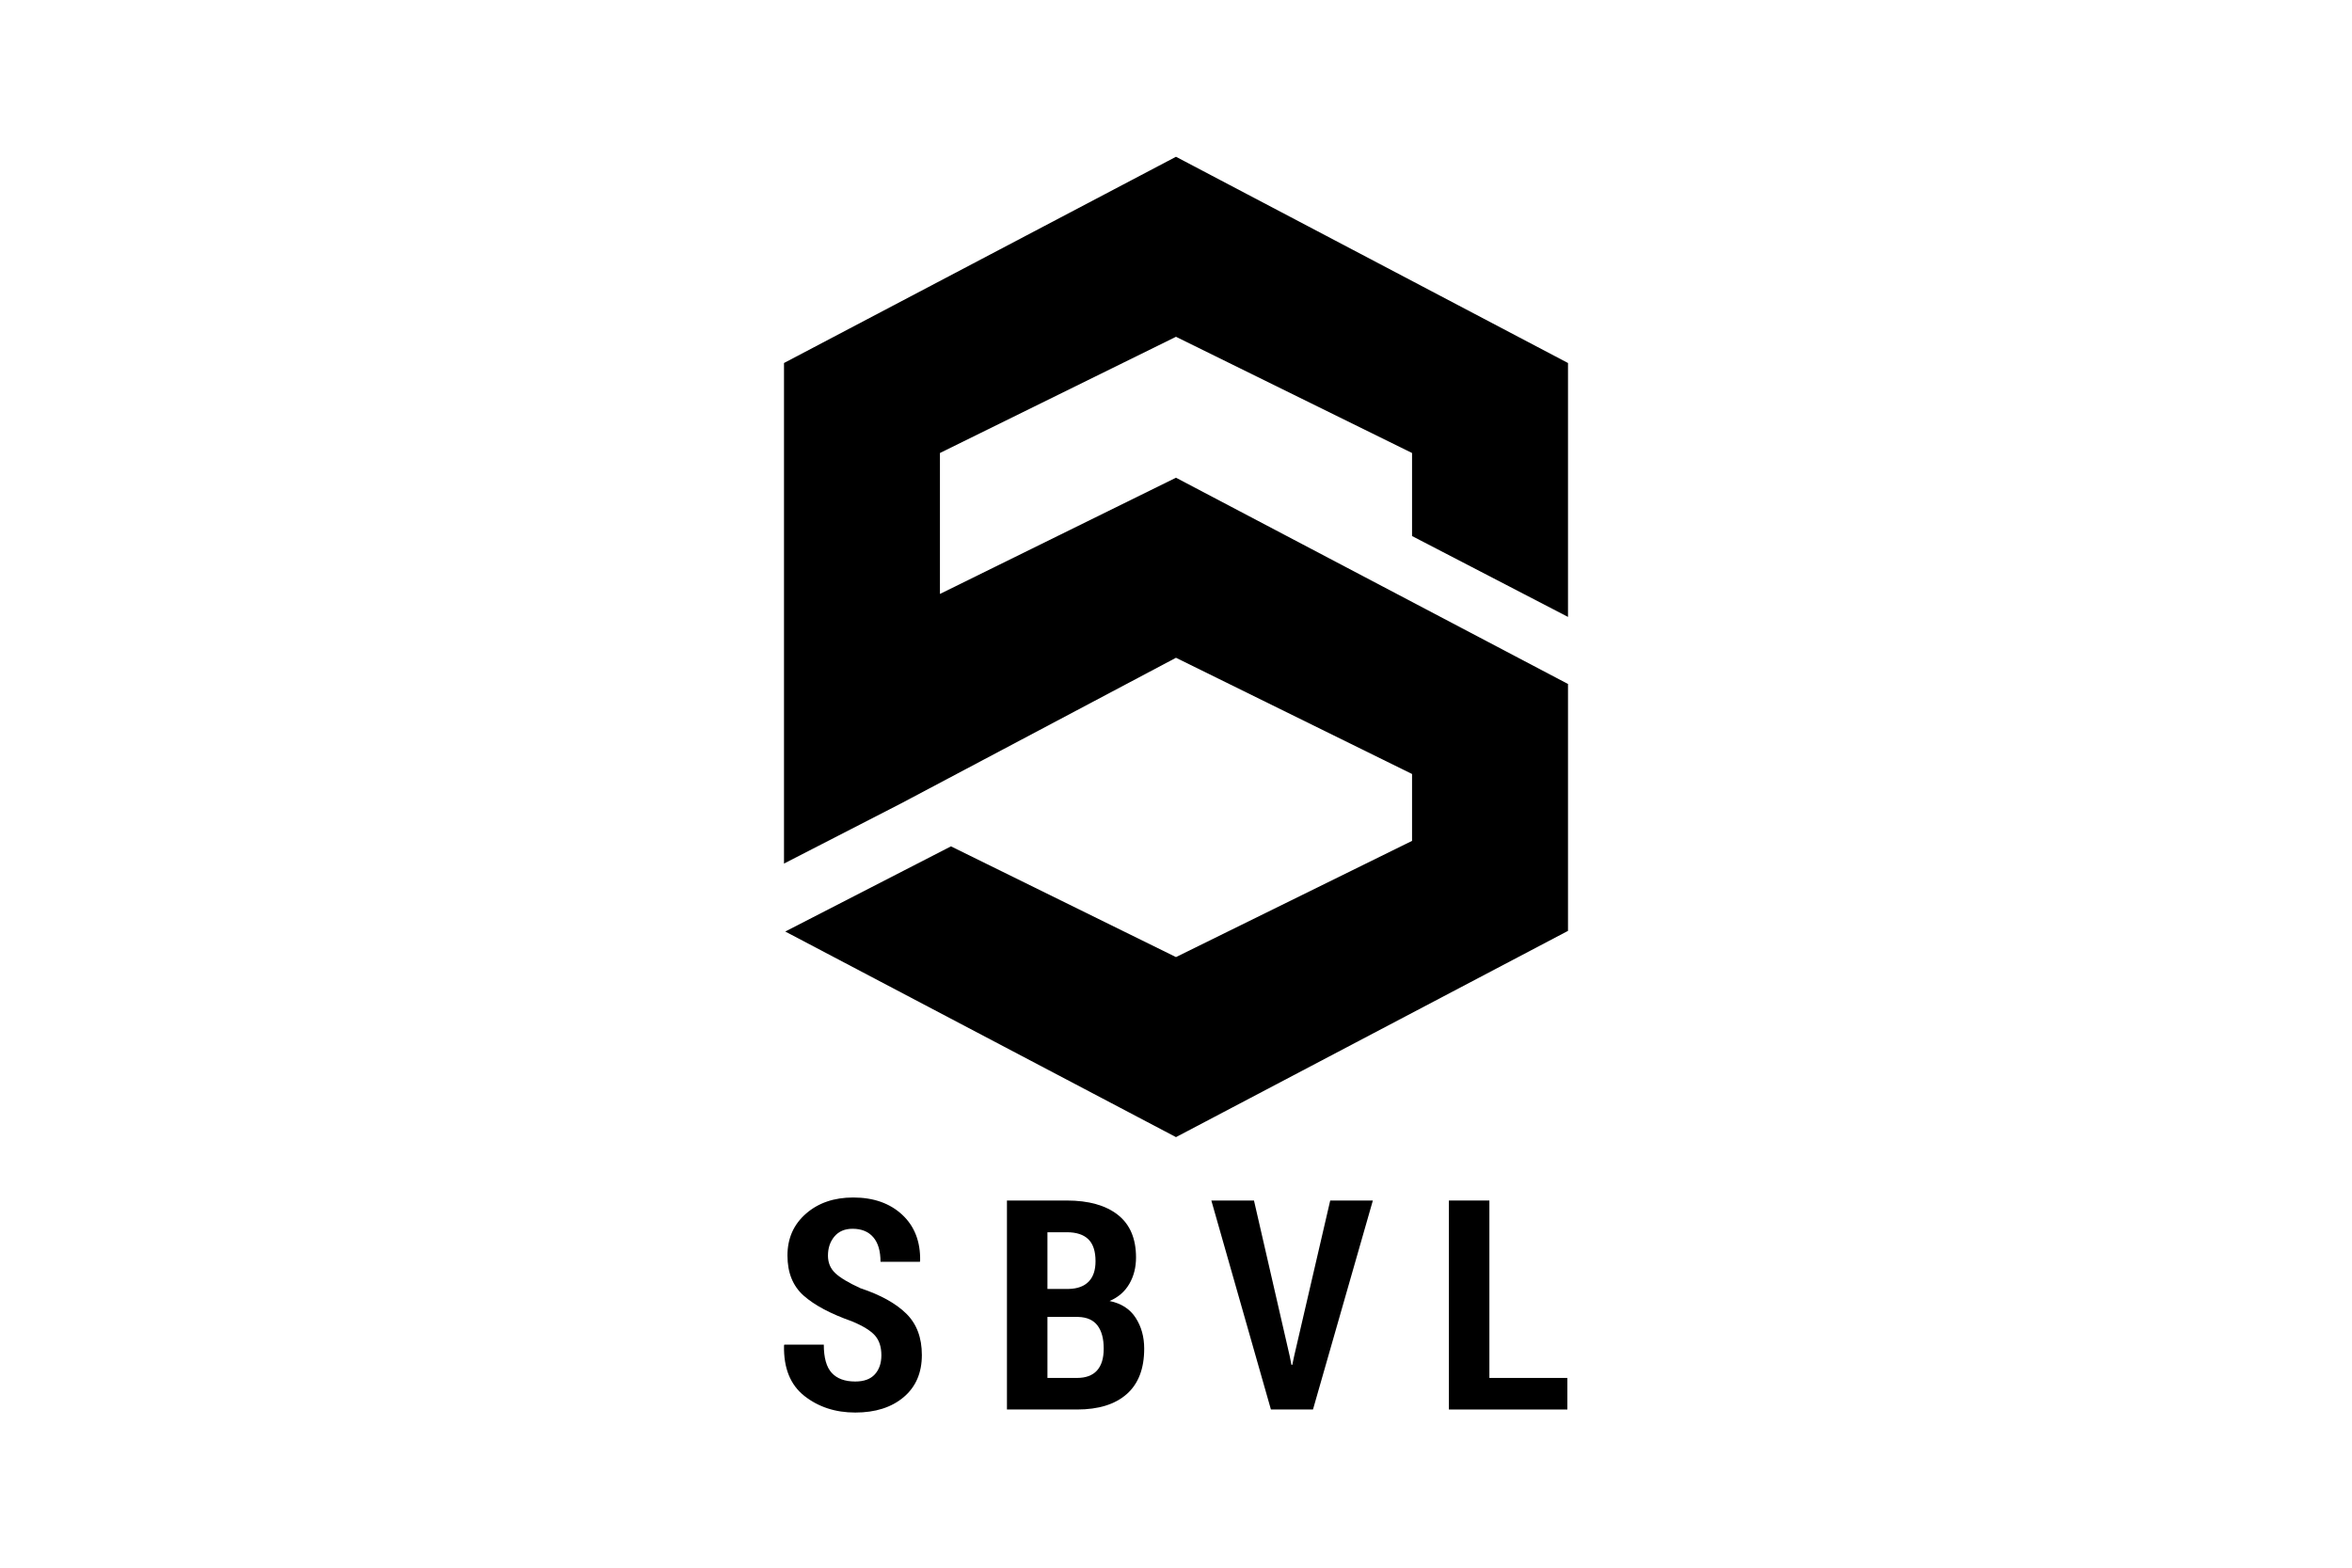
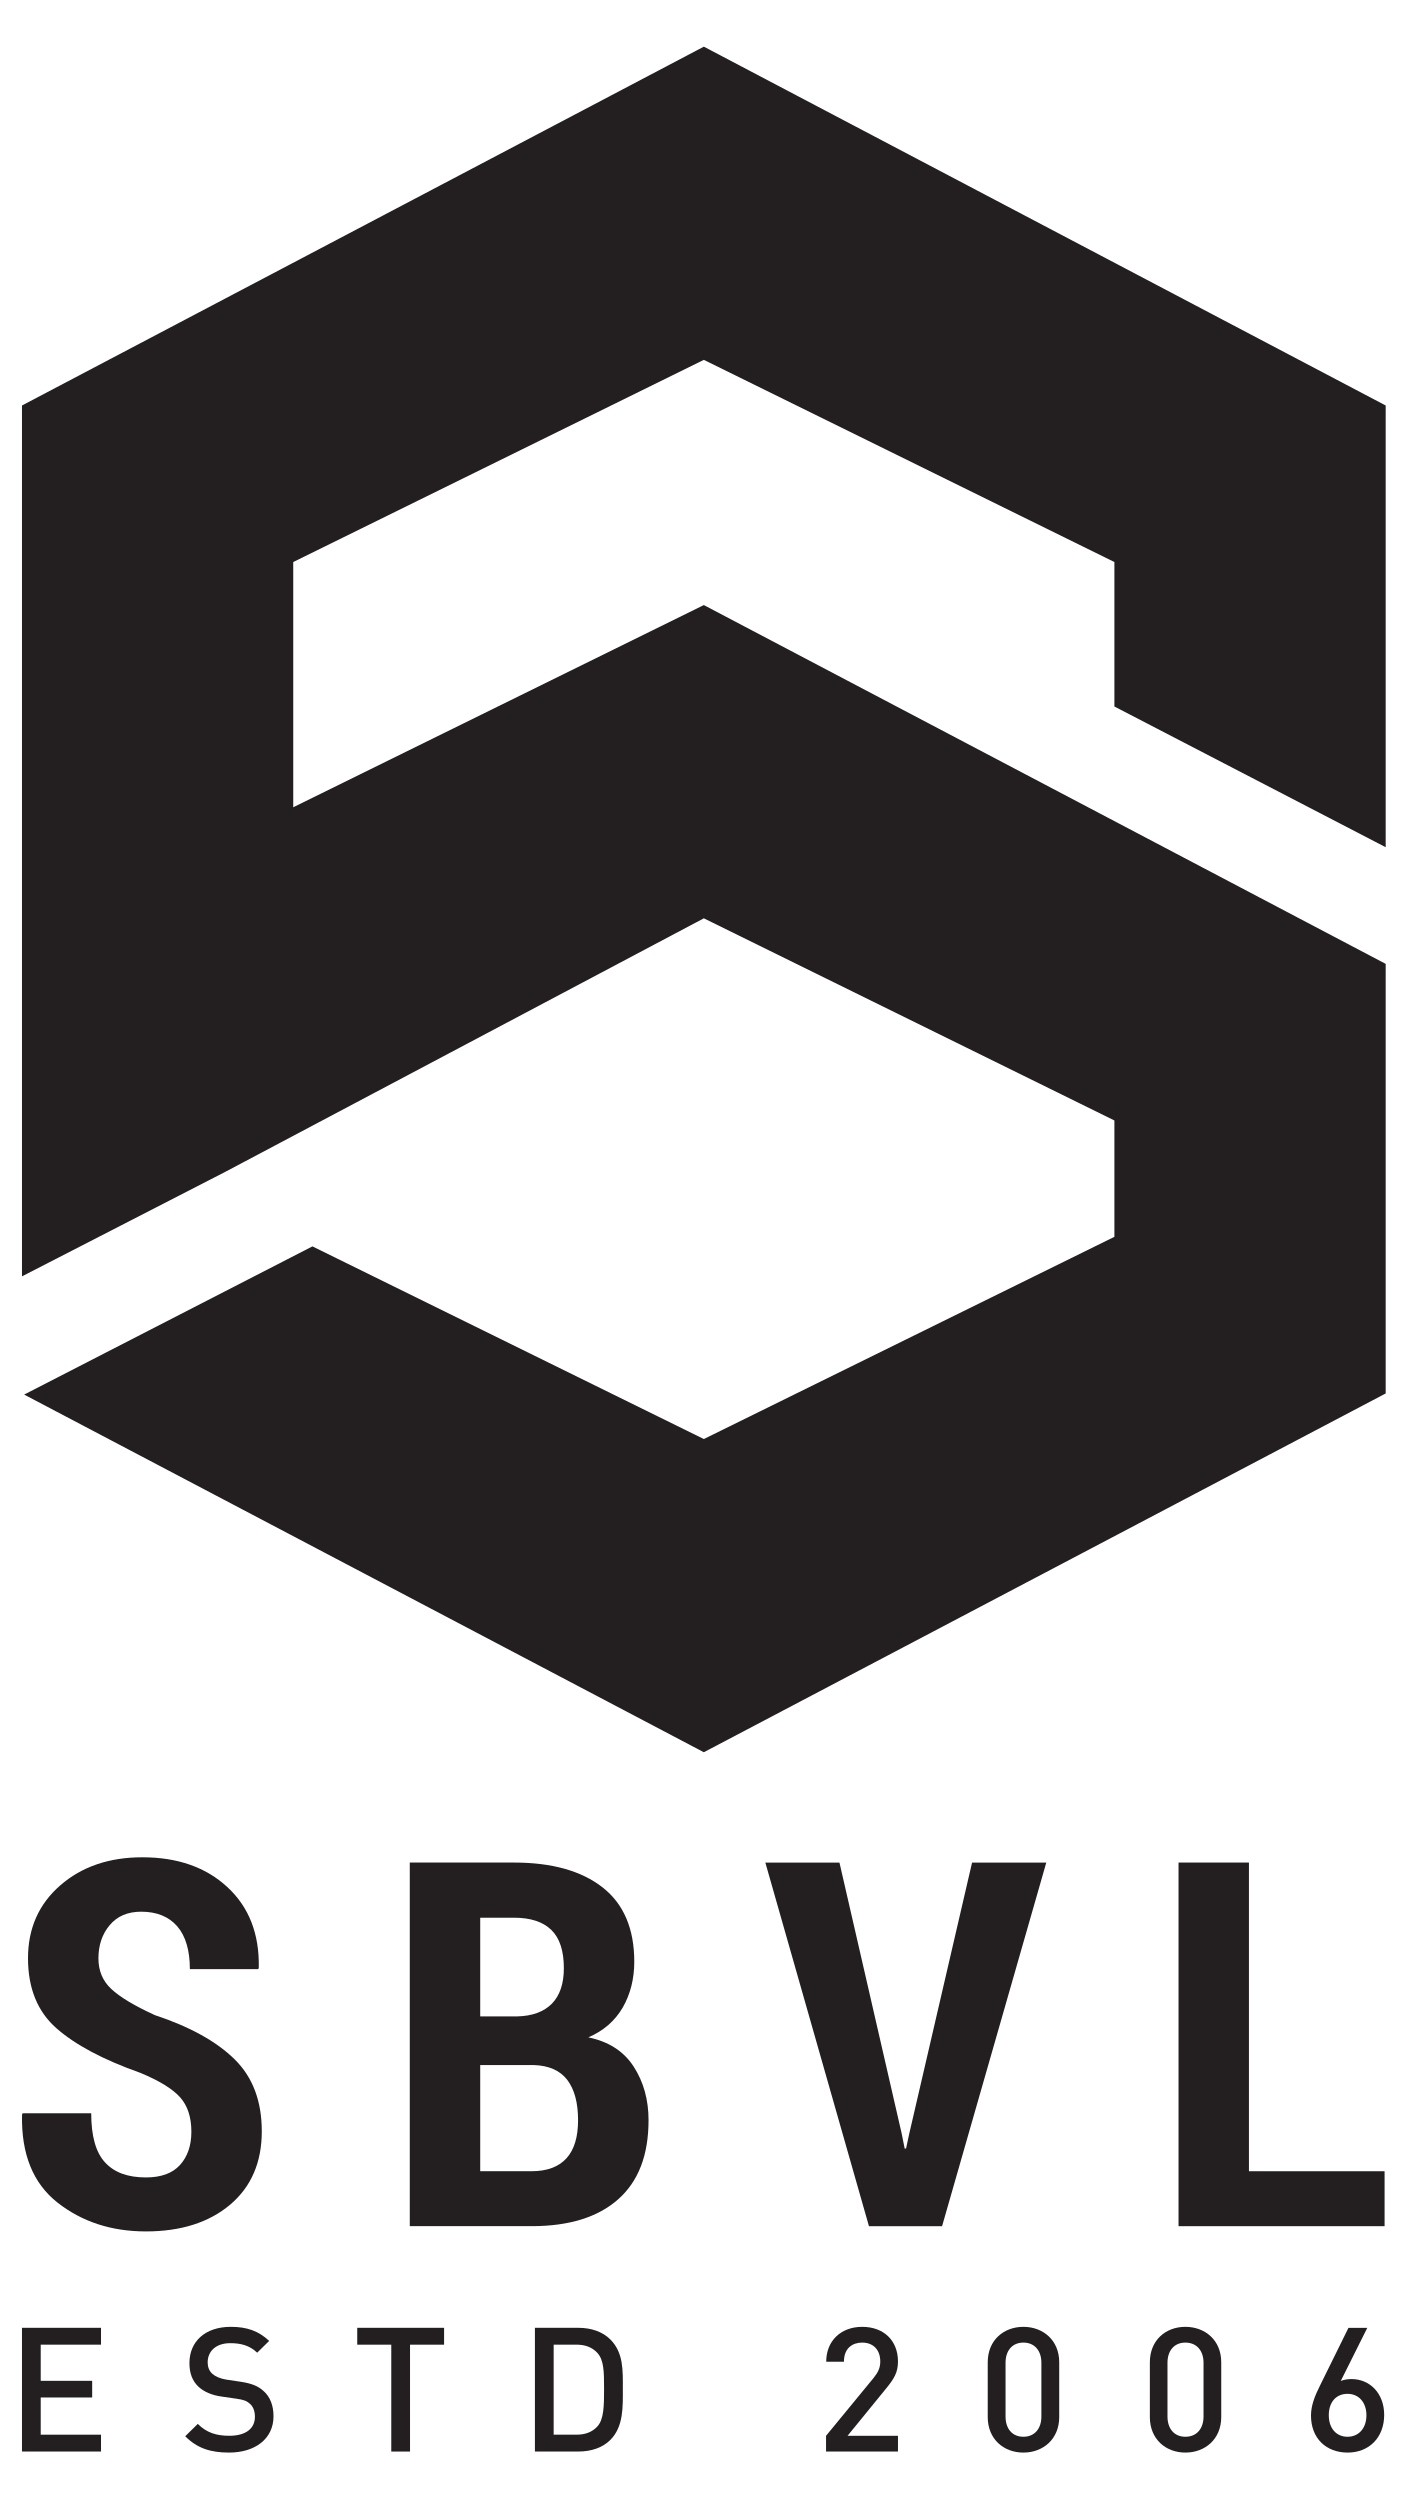
- <svg xmlns="http://www.w3.org/2000/svg" width="100%" height="100%" viewBox="0 0 150 100" version="1.1" xml:space="preserve" style="fill-rule:evenodd;clip-rule:evenodd;stroke-linejoin:round;stroke-miterlimit:1.414;">
-   <g transform="matrix(0.811926,0,0,0.811926,42.3167,1.96924)">
-     <path d="M17.112,104.05C17.112,103.395 16.944,102.88 16.61,102.499C16.275,102.12 15.675,101.749 14.811,101.387C13.127,100.794 11.86,100.12 11.01,99.368C10.161,98.616 9.735,97.566 9.735,96.212C9.735,94.864 10.221,93.769 11.191,92.923C12.161,92.077 13.397,91.655 14.901,91.655C16.495,91.655 17.777,92.107 18.747,93.007C19.717,93.909 20.187,95.122 20.156,96.64L20.134,96.708L17.044,96.708C17.044,95.859 16.854,95.212 16.474,94.775C16.095,94.333 15.551,94.112 14.845,94.112C14.236,94.112 13.762,94.316 13.424,94.718C13.085,95.12 12.916,95.622 12.916,96.222C12.916,96.779 13.108,97.237 13.491,97.599C13.875,97.96 14.532,98.355 15.465,98.782C17.051,99.308 18.252,99.976 19.068,100.779C19.884,101.583 20.292,102.665 20.292,104.026C20.292,105.432 19.814,106.538 18.859,107.343C17.904,108.147 16.638,108.55 15.059,108.55C13.502,108.55 12.171,108.114 11.066,107.247C9.961,106.378 9.427,105.055 9.465,103.282L9.488,103.214L12.589,103.214C12.589,104.245 12.797,104.985 13.215,105.436C13.632,105.889 14.247,106.112 15.059,106.112C15.743,106.112 16.256,105.925 16.598,105.55C16.94,105.173 17.112,104.673 17.112,104.05Z" style="fill-rule:nonzero;" />
-   </g>
-   <g transform="matrix(0.811926,0,0,0.811926,42.3167,1.96924)">
-     <path d="M30.156,101.038L30.156,105.831L32.479,105.831C33.17,105.831 33.693,105.637 34.046,105.251C34.399,104.864 34.576,104.29 34.576,103.53C34.576,102.747 34.415,102.143 34.092,101.716C33.768,101.286 33.264,101.059 32.58,101.038L32.468,101.038L30.156,101.038ZM30.156,98.839L31.825,98.839C32.509,98.825 33.031,98.632 33.393,98.265C33.753,97.896 33.933,97.361 33.933,96.661C33.933,95.882 33.746,95.306 33.37,94.937C32.994,94.57 32.429,94.384 31.678,94.384L30.156,94.384L30.156,98.839ZM26.975,108.311L26.975,91.892L31.678,91.892C33.393,91.892 34.727,92.267 35.682,93.013C36.637,93.763 37.114,94.88 37.114,96.368C37.114,97.144 36.939,97.835 36.589,98.439C36.24,99.042 35.723,99.493 35.039,99.786C35.956,99.976 36.638,100.413 37.085,101.106C37.533,101.798 37.756,102.604 37.756,103.53C37.756,105.102 37.3,106.292 36.386,107.098C35.473,107.907 34.17,108.311 32.479,108.311L26.975,108.311Z" style="fill-rule:nonzero;" />
-   </g>
-   <g transform="matrix(0.811926,0,0,0.811926,42.3167,1.96924)">
-     <path d="M49.186,104.116L49.323,104.805L49.389,104.805L49.526,104.151L52.368,91.892L55.717,91.892L51.014,108.311L47.71,108.311L43.03,91.892L46.379,91.892L49.186,104.116Z" style="fill-rule:nonzero;" />
-   </g>
-   <g transform="matrix(0.811926,0,0,0.811926,42.3167,1.96924)">
-     <path d="M64.87,105.831L70.995,105.831L70.995,108.311L61.69,108.311L61.69,91.892L64.87,91.892L64.87,105.831Z" style="fill-rule:nonzero;" />
-   </g>
-   <g transform="matrix(0.811926,0,0,0.811926,42.3167,1.96924)">
-     <path d="M71.045,46.042L71.045,26.094L40.253,9.891L9.463,26.094L9.463,65.42L18.637,60.706L40.253,49.252L58.795,58.382L58.795,63.638L40.253,72.767L22.578,64.068L9.562,70.759L40.253,86.911L71.045,70.708L71.045,51.311L40.253,35.106L21.712,44.238L21.712,33.164L40.253,24.034L58.795,33.164L58.795,39.688L71.045,46.042Z" style="fill-rule:nonzero;" />
+ <svg xmlns="http://www.w3.org/2000/svg" width="100%" height="100%" viewBox="0 0 309 546" version="1.1" xml:space="preserve" style="fill-rule:evenodd;clip-rule:evenodd;stroke-linejoin:round;stroke-miterlimit:1.414;">
+   <g id="Livello-1" transform="matrix(4.16667,0,0,4.16667,0,6.11396)">
+     <path d="M10.031,110.269C10.031,109.513 9.837,108.915 9.448,108.473C9.059,108.033 8.362,107.601 7.359,107.184C5.405,106.494 3.934,105.709 2.947,104.836C1.963,103.964 1.468,102.745 1.468,101.174C1.468,99.61 2.032,98.339 3.158,97.357C4.284,96.375 5.72,95.884 7.464,95.884C9.313,95.884 10.803,96.409 11.928,97.456C13.054,98.5 13.6,99.909 13.564,101.67L13.539,101.748L9.952,101.748C9.952,100.762 9.731,100.016 9.291,99.503C8.849,98.994 8.218,98.736 7.4,98.736C6.692,98.736 6.141,98.974 5.75,99.44C5.357,99.908 5.159,100.491 5.159,101.184C5.159,101.831 5.383,102.366 5.828,102.781C6.273,103.203 7.036,103.662 8.118,104.158C9.961,104.768 11.354,105.542 12.301,106.476C13.248,107.411 13.722,108.664 13.722,110.247C13.722,111.876 13.168,113.159 12.06,114.095C10.95,115.028 9.48,115.495 7.647,115.495C5.842,115.495 4.297,114.991 3.014,113.983C1.731,112.973 1.111,111.44 1.155,109.381L1.182,109.301L4.781,109.301C4.781,110.498 5.023,111.357 5.508,111.879C5.992,112.409 6.705,112.665 7.647,112.665C8.442,112.665 9.037,112.45 9.434,112.013C9.831,111.574 10.031,110.995 10.031,110.269" style="fill:rgb(35,31,32);fill-rule:nonzero;" />
+     <path d="M25.171,106.775L25.171,112.339L27.868,112.339C28.671,112.339 29.276,112.114 29.688,111.666C30.097,111.219 30.3,110.55 30.3,109.668C30.3,108.758 30.114,108.058 29.74,107.56C29.363,107.063 28.777,106.802 27.985,106.775L27.855,106.775L25.171,106.775ZM25.171,104.224L27.108,104.224C27.901,104.207 28.507,103.982 28.928,103.557C29.346,103.128 29.555,102.507 29.555,101.695C29.555,100.791 29.338,100.122 28.901,99.695C28.465,99.266 27.809,99.051 26.937,99.051L25.171,99.051L25.171,104.224ZM21.479,115.219L21.479,96.16L26.937,96.16C28.928,96.16 30.476,96.594 31.585,97.462C32.692,98.33 33.246,99.629 33.246,101.356C33.246,102.255 33.044,103.057 32.641,103.76C32.233,104.458 31.633,104.984 30.838,105.322C31.902,105.544 32.695,106.049 33.215,106.856C33.734,107.659 33.994,108.593 33.994,109.668C33.994,111.494 33.463,112.874 32.402,113.811C31.342,114.75 29.832,115.219 27.868,115.219L21.479,115.219Z" style="fill:rgb(35,31,32);fill-rule:nonzero;" />
+     <path d="M47.259,110.349L47.419,111.149L47.492,111.149L47.655,110.39L50.952,96.161L54.842,96.161L49.38,115.22L45.547,115.22L40.116,96.161L44.001,96.161L47.259,110.349Z" style="fill:rgb(35,31,32);fill-rule:nonzero;" />
+     <path d="M65.464,112.34L72.574,112.34L72.574,115.22L61.774,115.22L61.774,96.16L65.464,96.16L65.464,112.34Z" style="fill:rgb(35,31,32);fill-rule:nonzero;" />
+     <path d="M1.152,127.032L1.152,120.547L5.295,120.547L5.295,121.43L2.134,121.43L2.134,123.326L4.831,123.326L4.831,124.199L2.134,124.199L2.134,126.149L5.295,126.149L5.295,127.032L1.152,127.032Z" style="fill:rgb(35,31,32);fill-rule:nonzero;" />
+     <path d="M12.005,127.087C11.032,127.087 10.329,126.858 9.709,126.231L10.367,125.583C10.84,126.057 11.359,126.206 12.022,126.206C12.87,126.206 13.362,125.838 13.362,125.209C13.362,124.928 13.28,124.69 13.108,124.536C12.942,124.383 12.78,124.317 12.397,124.264L11.632,124.153C11.103,124.083 10.684,123.898 10.402,123.633C10.084,123.334 9.929,122.927 9.929,122.397C9.929,121.269 10.748,120.496 12.096,120.496C12.951,120.496 13.553,120.713 14.109,121.233L13.481,121.851C13.081,121.468 12.616,121.352 12.069,121.352C11.305,121.352 10.885,121.788 10.885,122.36C10.885,122.595 10.96,122.806 11.132,122.961C11.296,123.105 11.559,123.213 11.859,123.262L12.597,123.372C13.197,123.461 13.536,123.606 13.809,123.855C14.163,124.164 14.336,124.627 14.336,125.183C14.336,126.376 13.362,127.087 12.005,127.087" style="fill:rgb(35,31,32);fill-rule:nonzero;" />
+     <path d="M21.492,121.431L21.492,127.033L20.509,127.033L20.509,121.431L18.725,121.431L18.725,120.547L23.277,120.547L23.277,121.431L21.492,121.431Z" style="fill:rgb(35,31,32);fill-rule:nonzero;" />
+     <path d="M31.316,121.868C31.044,121.568 30.679,121.43 30.214,121.43L29.021,121.43L29.021,126.149L30.214,126.149C30.679,126.149 31.044,126.013 31.316,125.712C31.654,125.335 31.663,124.636 31.663,123.744C31.663,122.851 31.654,122.24 31.316,121.868M31.992,126.423C31.582,126.834 30.988,127.032 30.315,127.032L28.038,127.032L28.038,120.547L30.315,120.547C30.988,120.547 31.582,120.749 31.992,121.158C32.691,121.857 32.647,122.806 32.647,123.744C32.647,124.681 32.691,125.721 31.992,126.423" style="fill:rgb(35,31,32);fill-rule:nonzero;" />
+     <path d="M43.298,127.032L43.298,126.206L45.793,123.171C46.036,122.869 46.14,122.634 46.14,122.308C46.14,121.722 45.793,121.322 45.192,121.322C44.699,121.322 44.236,121.596 44.236,122.325L43.307,122.325C43.307,121.22 44.088,120.496 45.192,120.496C46.303,120.496 47.068,121.194 47.068,122.317C47.068,122.886 46.86,123.222 46.456,123.716L44.426,126.206L47.068,126.206L47.068,127.032L43.298,127.032Z" style="fill:rgb(35,31,32);fill-rule:nonzero;" />
+     <path d="M54.585,122.378C54.585,121.749 54.232,121.322 53.643,121.322C53.052,121.322 52.707,121.749 52.707,122.378L52.707,125.2C52.707,125.829 53.052,126.258 53.643,126.258C54.232,126.258 54.585,125.829 54.585,125.2L54.585,122.378ZM53.643,127.087C52.612,127.087 51.773,126.384 51.773,125.227L51.773,122.351C51.773,121.194 52.612,120.496 53.643,120.496C54.67,120.496 55.52,121.194 55.52,122.351L55.52,125.227C55.52,126.384 54.67,127.087 53.643,127.087" style="fill:rgb(35,31,32);fill-rule:nonzero;" />
+     <path d="M63.084,122.378C63.084,121.749 62.728,121.322 62.132,121.322C61.544,121.322 61.195,121.749 61.195,122.378L61.195,125.2C61.195,125.829 61.544,126.258 62.132,126.258C62.728,126.258 63.084,125.829 63.084,125.2L63.084,122.378ZM62.132,127.087C61.105,127.087 60.271,126.384 60.271,125.227L60.271,122.351C60.271,121.194 61.105,120.496 62.132,120.496C63.165,120.496 64.012,121.194 64.012,122.351L64.012,125.227C64.012,126.384 63.165,127.087 62.132,127.087" style="fill:rgb(35,31,32);fill-rule:nonzero;" />
+     <path d="M70.631,124.008C70.048,124.008 69.65,124.426 69.65,125.129C69.65,125.82 70.048,126.258 70.631,126.258C71.212,126.258 71.623,125.82 71.623,125.129C71.623,124.49 71.25,124.008 70.631,124.008M70.638,127.087C69.52,127.087 68.717,126.35 68.717,125.147C68.717,124.62 68.916,124.116 69.2,123.552L70.681,120.549L71.668,120.549L70.277,123.334C70.448,123.262 70.649,123.234 70.847,123.234C71.79,123.234 72.553,123.97 72.553,125.111C72.553,126.302 71.759,127.087 70.638,127.087" style="fill:rgb(35,31,32);fill-rule:nonzero;" />
+     <path d="M72.632,42.94L72.632,19.787L36.892,0.978L1.152,19.787L1.152,65.434L11.799,59.961L36.892,46.667L58.412,57.263L58.412,63.362L36.892,73.961L16.376,63.863L1.266,71.631L36.892,90.378L72.632,71.572L72.632,49.055L36.892,30.248L15.37,40.846L15.37,27.992L36.892,17.395L58.412,27.992L58.412,35.565L72.632,42.94Z" style="fill:rgb(35,31,32);fill-rule:nonzero;" />
  </g>
</svg>
